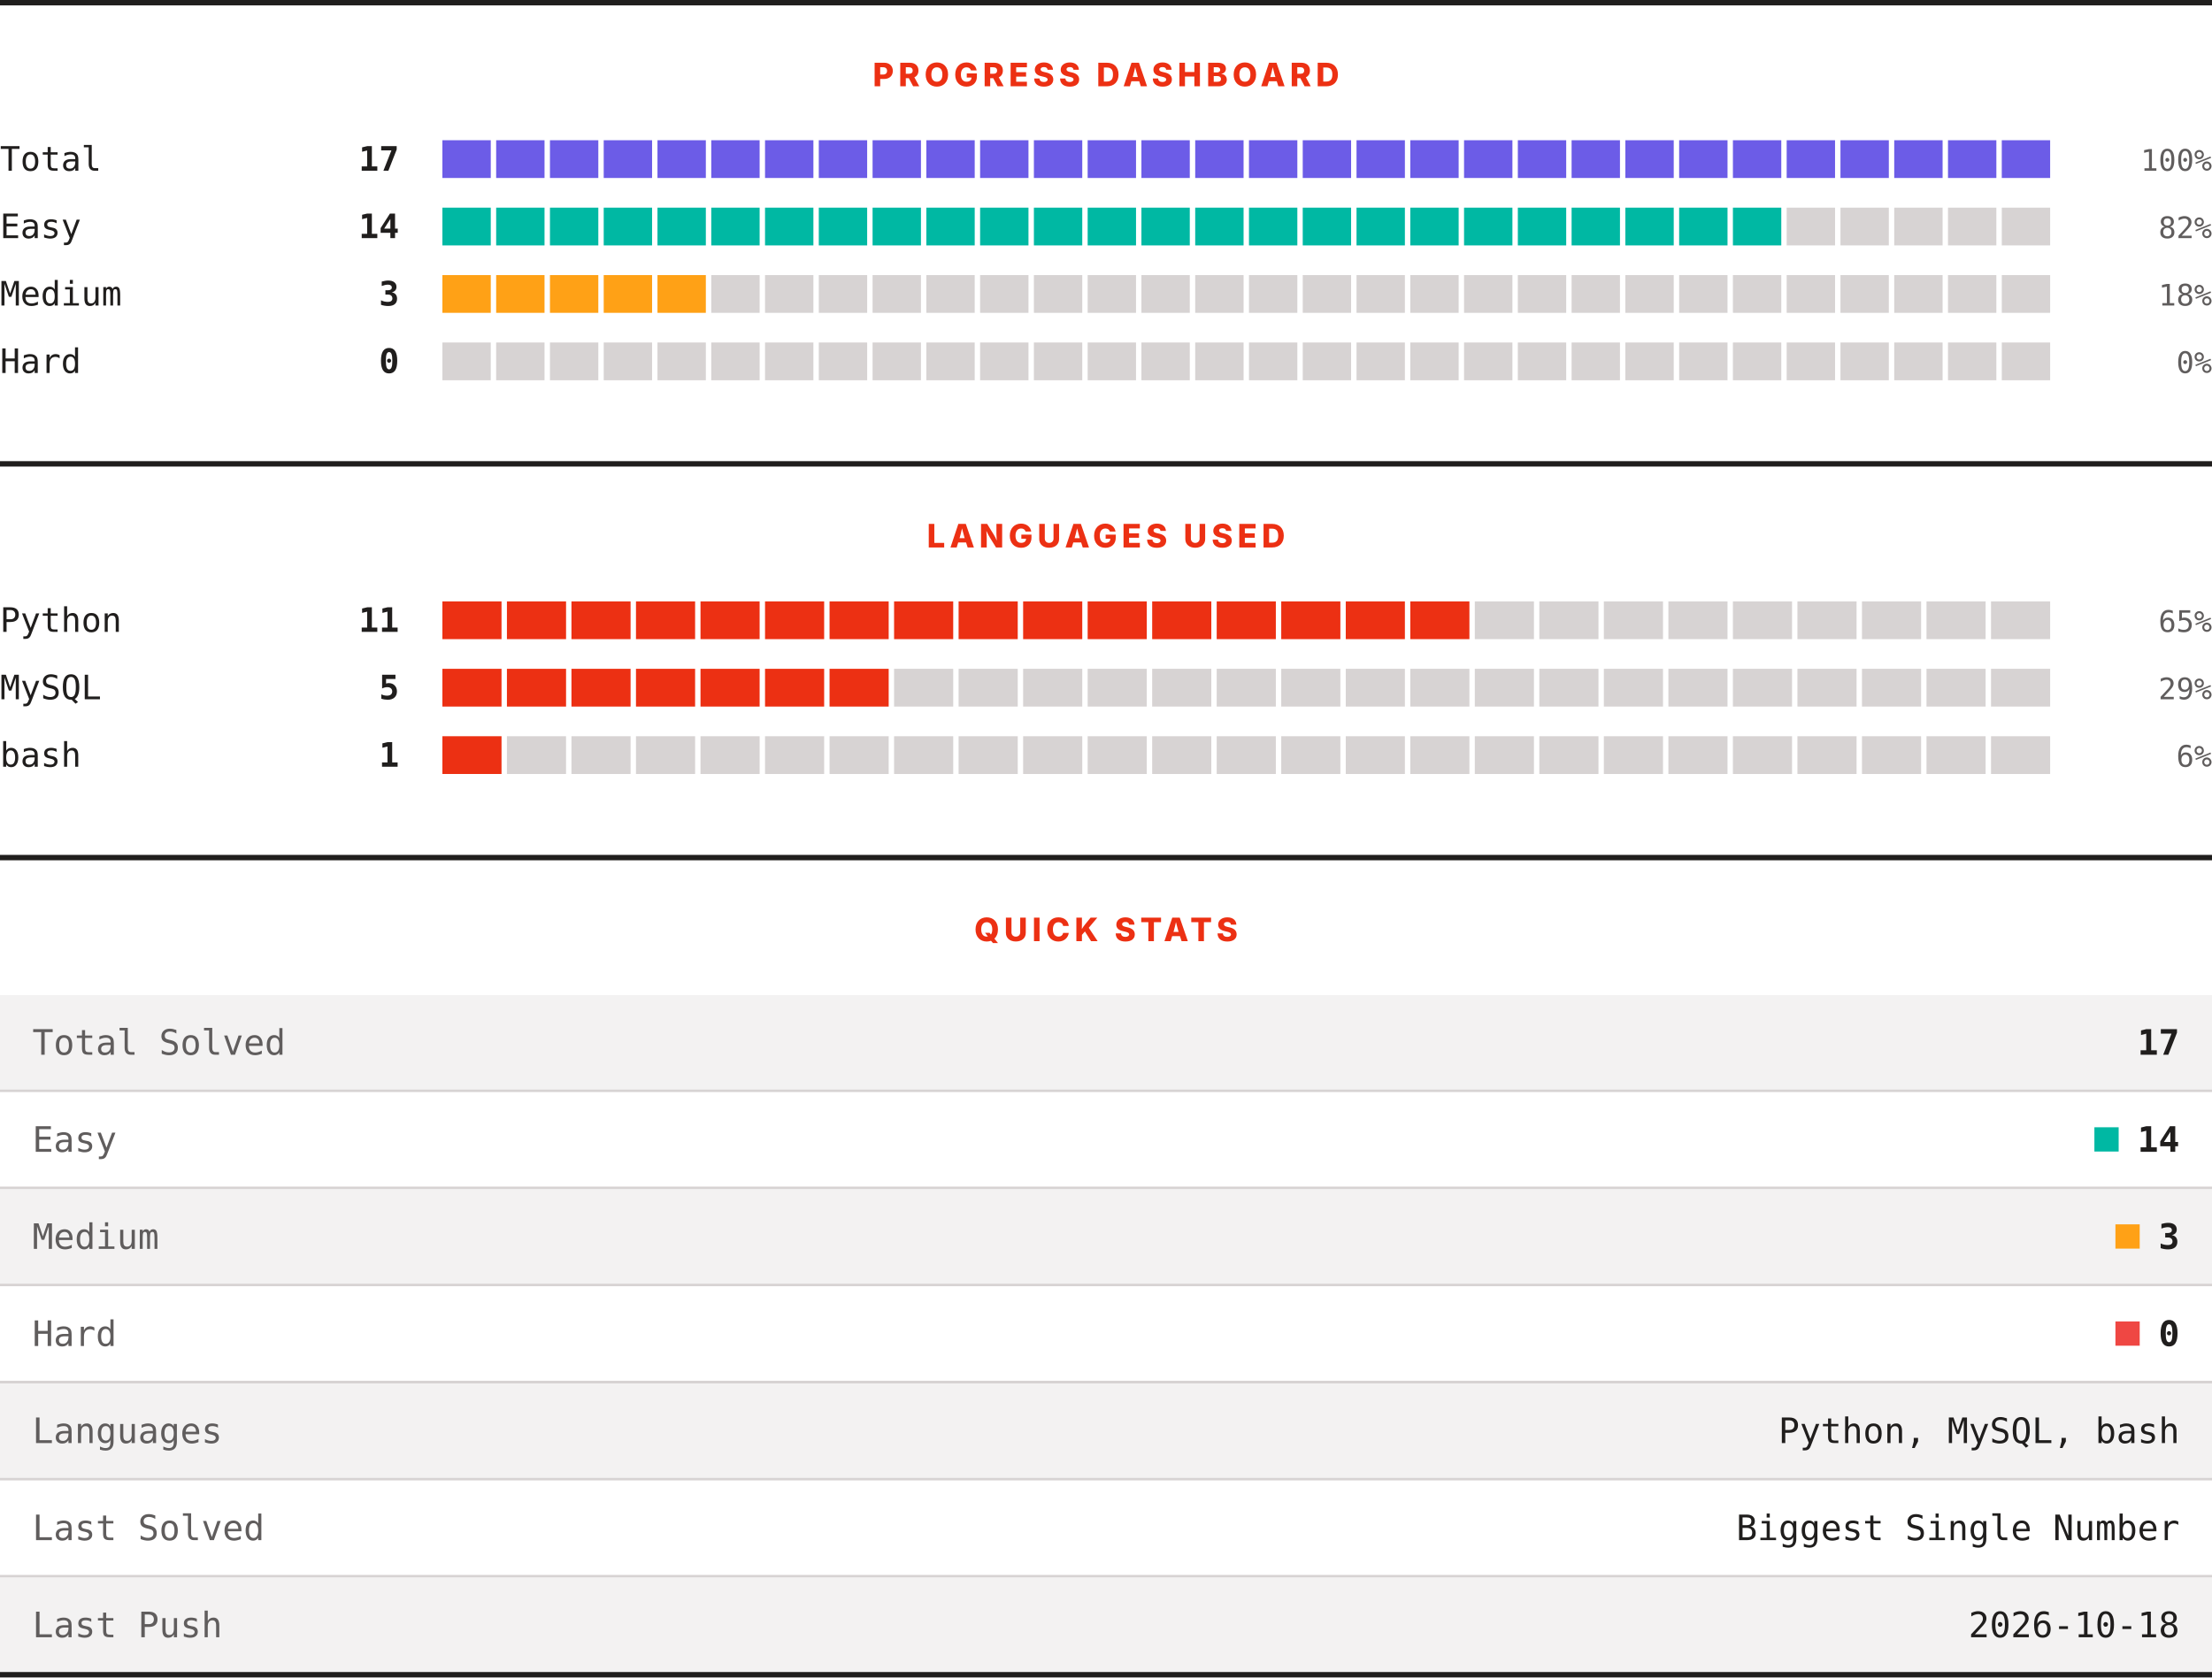
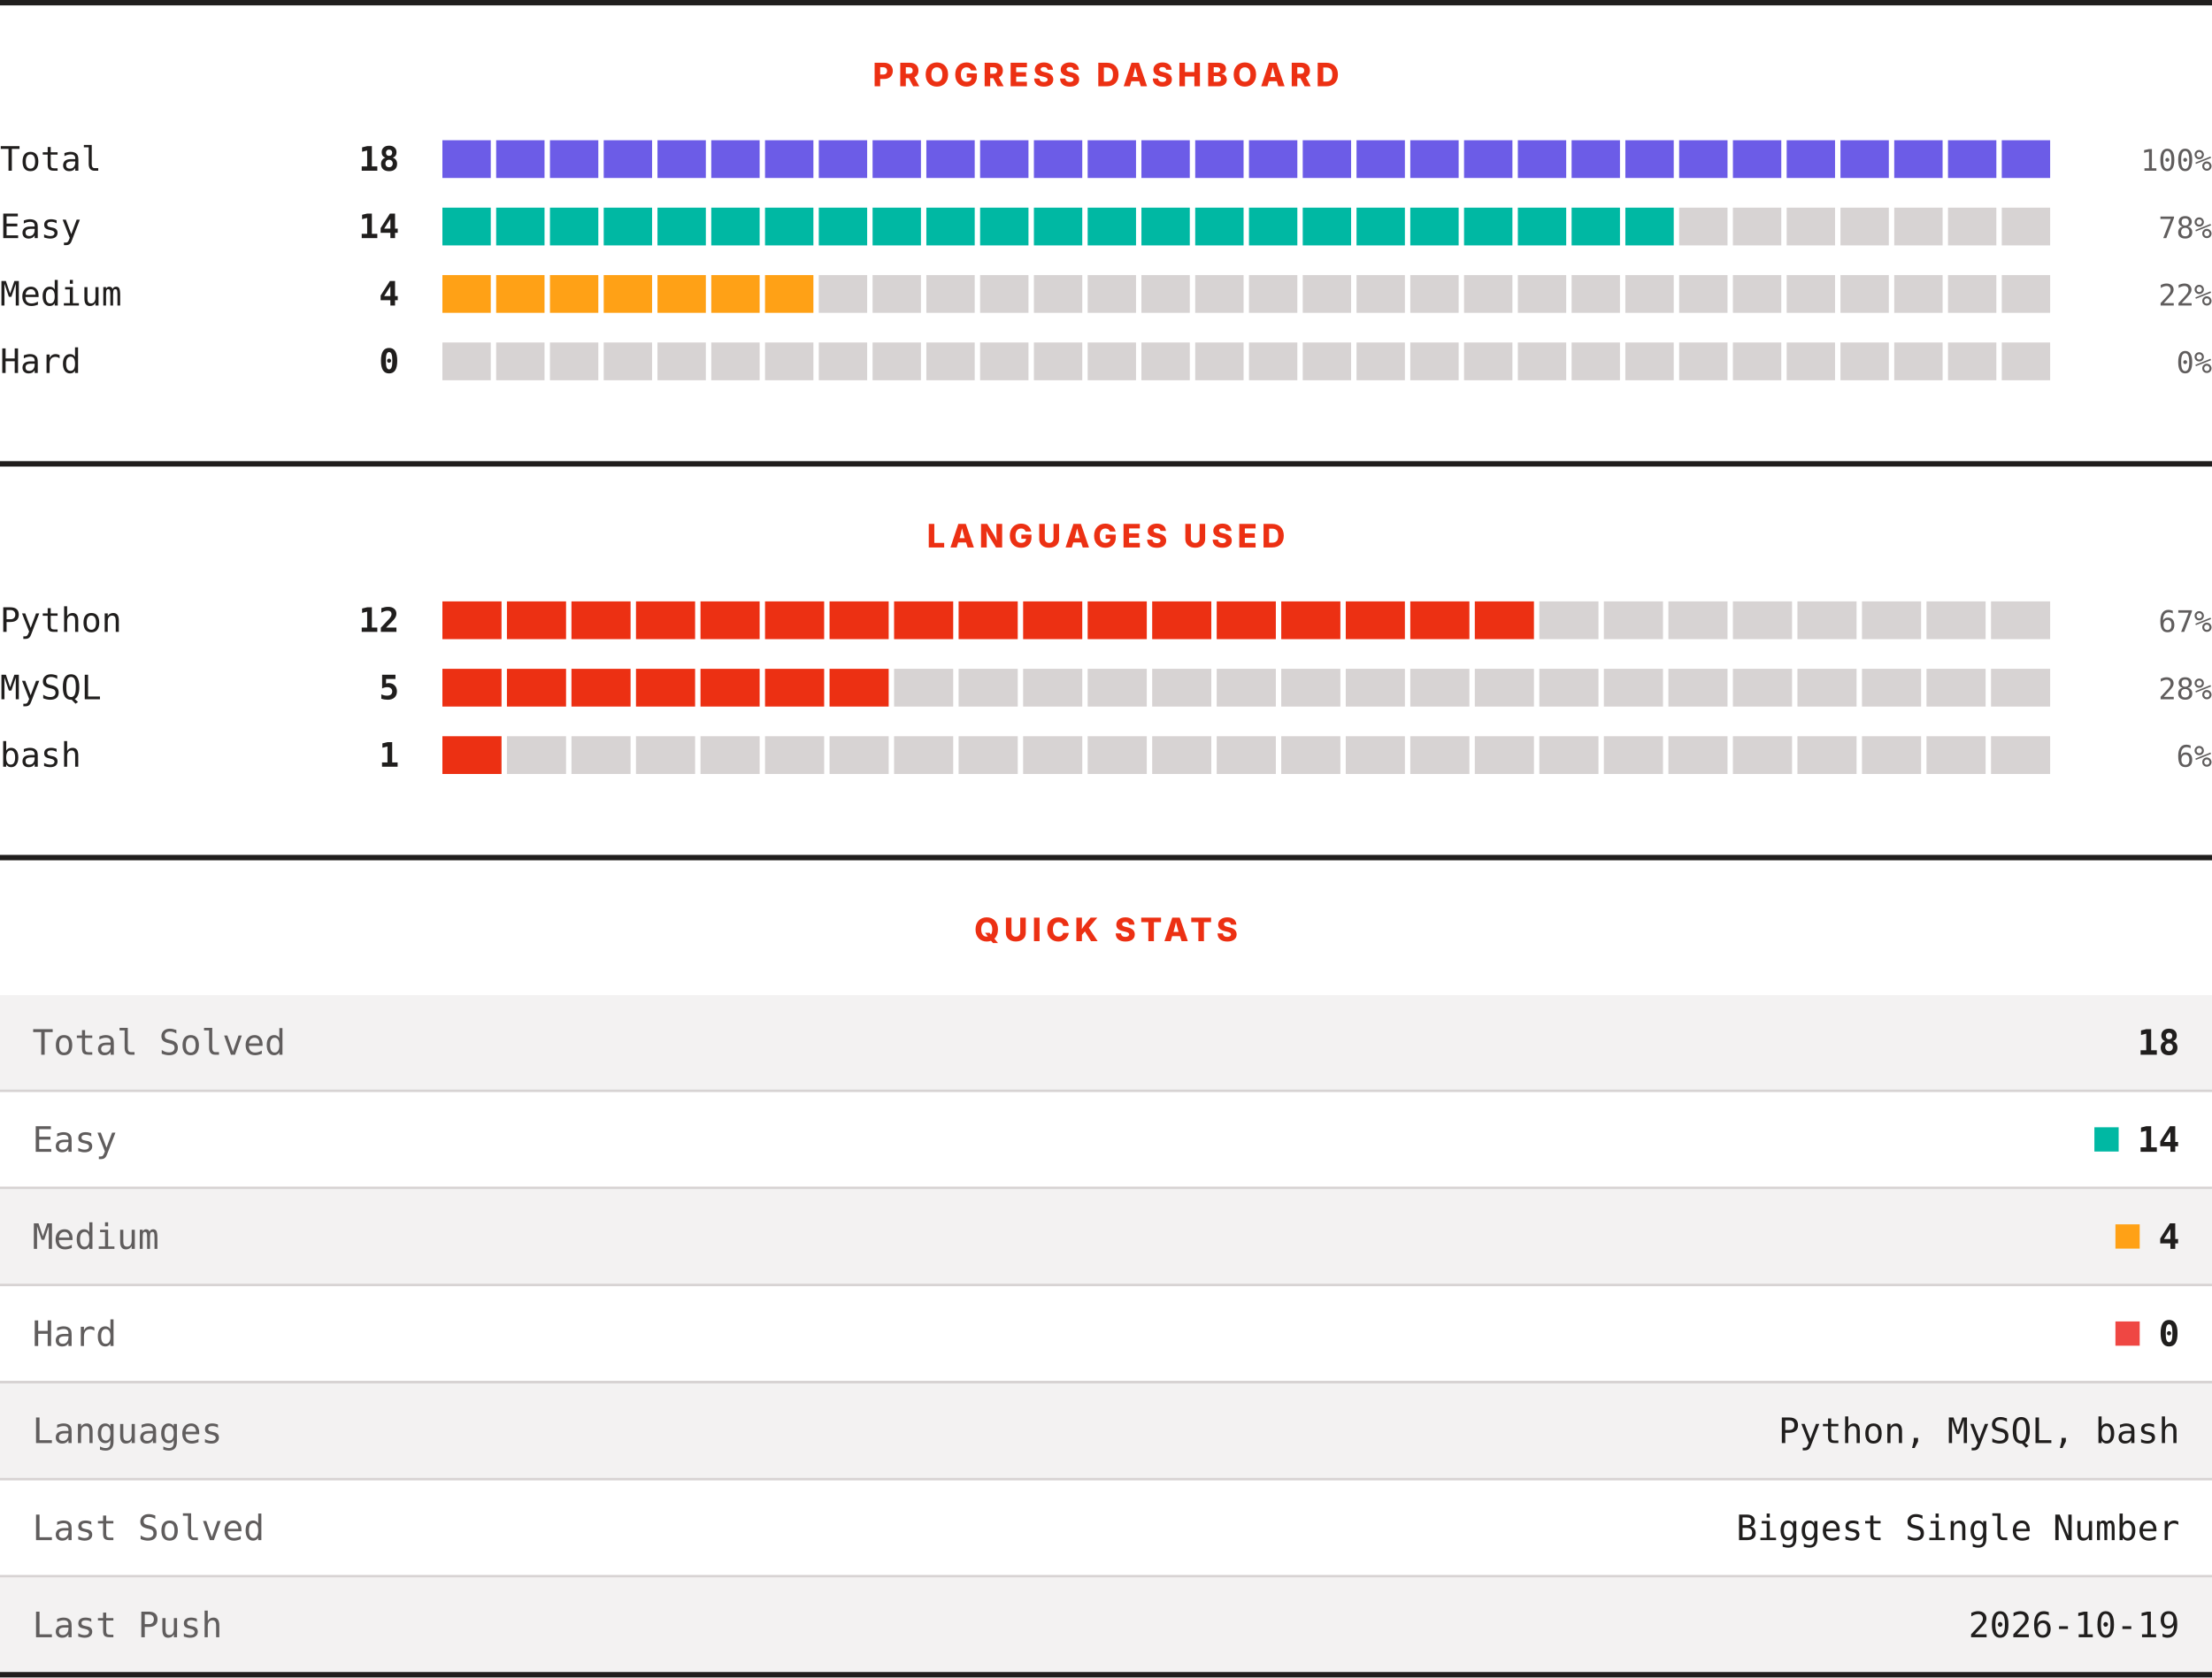
<svg xmlns="http://www.w3.org/2000/svg" width="820" height="622" viewBox="0 0 820 622" role="img" aria-label="LeetCode progress, languages and quick stats">
  <rect width="820" height="622" fill="#ffffff" />
  <rect x="0" y="0" width="820" height="2" fill="#201e1d" />
  <text x="410" y="32" text-anchor="middle" font-family="Archivo, system-ui, -apple-system, Segoe UI, sans-serif" font-size="12" font-weight="800" letter-spacing="1.68" fill="#ec3013">PROGRESS DASHBOARD</text>
  <text x="0" y="63.3" font-family="ui-monospace, SFMono-Regular, Menlo, Consolas, monospace" font-size="12.5" fill="#201e1d">Total</text>
-   <text x="148" y="63.3" text-anchor="end" font-family="ui-monospace, SFMono-Regular, Menlo, Consolas, monospace" font-size="12.5" font-weight="700" fill="#201e1d">17</text>
+   <text x="148" y="63.3" text-anchor="end" font-family="ui-monospace, SFMono-Regular, Menlo, Consolas, monospace" font-size="12.5" font-weight="700" fill="#201e1d">18</text>
  <rect x="164.00" y="52" width="17.93" height="14" fill="#6c5ce7" />
  <rect x="183.93" y="52" width="17.93" height="14" fill="#6c5ce7" />
  <rect x="203.87" y="52" width="17.93" height="14" fill="#6c5ce7" />
  <rect x="223.80" y="52" width="17.93" height="14" fill="#6c5ce7" />
  <rect x="243.73" y="52" width="17.93" height="14" fill="#6c5ce7" />
  <rect x="263.67" y="52" width="17.93" height="14" fill="#6c5ce7" />
  <rect x="283.60" y="52" width="17.93" height="14" fill="#6c5ce7" />
  <rect x="303.53" y="52" width="17.93" height="14" fill="#6c5ce7" />
  <rect x="323.47" y="52" width="17.93" height="14" fill="#6c5ce7" />
  <rect x="343.40" y="52" width="17.93" height="14" fill="#6c5ce7" />
  <rect x="363.33" y="52" width="17.93" height="14" fill="#6c5ce7" />
  <rect x="383.27" y="52" width="17.93" height="14" fill="#6c5ce7" />
  <rect x="403.20" y="52" width="17.93" height="14" fill="#6c5ce7" />
  <rect x="423.13" y="52" width="17.93" height="14" fill="#6c5ce7" />
  <rect x="443.07" y="52" width="17.93" height="14" fill="#6c5ce7" />
  <rect x="463.00" y="52" width="17.93" height="14" fill="#6c5ce7" />
  <rect x="482.93" y="52" width="17.93" height="14" fill="#6c5ce7" />
  <rect x="502.87" y="52" width="17.93" height="14" fill="#6c5ce7" />
  <rect x="522.80" y="52" width="17.93" height="14" fill="#6c5ce7" />
  <rect x="542.73" y="52" width="17.93" height="14" fill="#6c5ce7" />
  <rect x="562.67" y="52" width="17.93" height="14" fill="#6c5ce7" />
  <rect x="582.60" y="52" width="17.93" height="14" fill="#6c5ce7" />
  <rect x="602.53" y="52" width="17.93" height="14" fill="#6c5ce7" />
  <rect x="622.47" y="52" width="17.93" height="14" fill="#6c5ce7" />
  <rect x="642.40" y="52" width="17.93" height="14" fill="#6c5ce7" />
  <rect x="662.33" y="52" width="17.93" height="14" fill="#6c5ce7" />
  <rect x="682.27" y="52" width="17.93" height="14" fill="#6c5ce7" />
  <rect x="702.20" y="52" width="17.93" height="14" fill="#6c5ce7" />
  <rect x="722.13" y="52" width="17.93" height="14" fill="#6c5ce7" />
  <rect x="742.07" y="52" width="17.93" height="14" fill="#6c5ce7" />
  <text x="820" y="63.3" text-anchor="end" font-family="ui-monospace, SFMono-Regular, Menlo, Consolas, monospace" font-size="11" fill="#605d5d">100%</text>
  <text x="0" y="88.3" font-family="ui-monospace, SFMono-Regular, Menlo, Consolas, monospace" font-size="12.5" fill="#201e1d">Easy</text>
  <text x="148" y="88.3" text-anchor="end" font-family="ui-monospace, SFMono-Regular, Menlo, Consolas, monospace" font-size="12.5" font-weight="700" fill="#201e1d">14</text>
  <rect x="164.00" y="77" width="17.93" height="14" fill="#00b8a3" />
  <rect x="183.93" y="77" width="17.93" height="14" fill="#00b8a3" />
  <rect x="203.87" y="77" width="17.93" height="14" fill="#00b8a3" />
  <rect x="223.80" y="77" width="17.93" height="14" fill="#00b8a3" />
  <rect x="243.73" y="77" width="17.93" height="14" fill="#00b8a3" />
  <rect x="263.67" y="77" width="17.93" height="14" fill="#00b8a3" />
  <rect x="283.60" y="77" width="17.93" height="14" fill="#00b8a3" />
  <rect x="303.53" y="77" width="17.93" height="14" fill="#00b8a3" />
  <rect x="323.47" y="77" width="17.93" height="14" fill="#00b8a3" />
  <rect x="343.40" y="77" width="17.93" height="14" fill="#00b8a3" />
  <rect x="363.33" y="77" width="17.93" height="14" fill="#00b8a3" />
  <rect x="383.27" y="77" width="17.93" height="14" fill="#00b8a3" />
  <rect x="403.20" y="77" width="17.93" height="14" fill="#00b8a3" />
  <rect x="423.13" y="77" width="17.93" height="14" fill="#00b8a3" />
  <rect x="443.07" y="77" width="17.93" height="14" fill="#00b8a3" />
  <rect x="463.00" y="77" width="17.93" height="14" fill="#00b8a3" />
  <rect x="482.93" y="77" width="17.93" height="14" fill="#00b8a3" />
  <rect x="502.87" y="77" width="17.93" height="14" fill="#00b8a3" />
  <rect x="522.80" y="77" width="17.93" height="14" fill="#00b8a3" />
  <rect x="542.73" y="77" width="17.93" height="14" fill="#00b8a3" />
  <rect x="562.67" y="77" width="17.93" height="14" fill="#00b8a3" />
  <rect x="582.60" y="77" width="17.93" height="14" fill="#00b8a3" />
  <rect x="602.53" y="77" width="17.93" height="14" fill="#00b8a3" />
-   <rect x="622.47" y="77" width="17.93" height="14" fill="#00b8a3" />
-   <rect x="642.40" y="77" width="17.93" height="14" fill="#00b8a3" />
+   <rect x="622.47" y="77" width="17.93" height="14" fill="#d7d3d3" />
+   <rect x="642.40" y="77" width="17.93" height="14" fill="#d7d3d3" />
  <rect x="662.33" y="77" width="17.93" height="14" fill="#d7d3d3" />
  <rect x="682.27" y="77" width="17.93" height="14" fill="#d7d3d3" />
  <rect x="702.20" y="77" width="17.93" height="14" fill="#d7d3d3" />
  <rect x="722.13" y="77" width="17.93" height="14" fill="#d7d3d3" />
  <rect x="742.07" y="77" width="17.93" height="14" fill="#d7d3d3" />
-   <text x="820" y="88.3" text-anchor="end" font-family="ui-monospace, SFMono-Regular, Menlo, Consolas, monospace" font-size="11" fill="#605d5d">82%</text>
+   <text x="820" y="88.3" text-anchor="end" font-family="ui-monospace, SFMono-Regular, Menlo, Consolas, monospace" font-size="11" fill="#605d5d">78%</text>
  <text x="0" y="113.3" font-family="ui-monospace, SFMono-Regular, Menlo, Consolas, monospace" font-size="12.5" fill="#201e1d">Medium</text>
-   <text x="148" y="113.3" text-anchor="end" font-family="ui-monospace, SFMono-Regular, Menlo, Consolas, monospace" font-size="12.5" font-weight="700" fill="#201e1d">3</text>
+   <text x="148" y="113.3" text-anchor="end" font-family="ui-monospace, SFMono-Regular, Menlo, Consolas, monospace" font-size="12.5" font-weight="700" fill="#201e1d">4</text>
  <rect x="164.00" y="102" width="17.93" height="14" fill="#ffa116" />
  <rect x="183.93" y="102" width="17.93" height="14" fill="#ffa116" />
  <rect x="203.87" y="102" width="17.93" height="14" fill="#ffa116" />
  <rect x="223.80" y="102" width="17.93" height="14" fill="#ffa116" />
  <rect x="243.73" y="102" width="17.93" height="14" fill="#ffa116" />
-   <rect x="263.67" y="102" width="17.93" height="14" fill="#d7d3d3" />
-   <rect x="283.60" y="102" width="17.93" height="14" fill="#d7d3d3" />
+   <rect x="263.67" y="102" width="17.93" height="14" fill="#ffa116" />
+   <rect x="283.60" y="102" width="17.93" height="14" fill="#ffa116" />
  <rect x="303.53" y="102" width="17.93" height="14" fill="#d7d3d3" />
  <rect x="323.47" y="102" width="17.93" height="14" fill="#d7d3d3" />
  <rect x="343.40" y="102" width="17.93" height="14" fill="#d7d3d3" />
  <rect x="363.33" y="102" width="17.93" height="14" fill="#d7d3d3" />
  <rect x="383.27" y="102" width="17.93" height="14" fill="#d7d3d3" />
  <rect x="403.20" y="102" width="17.93" height="14" fill="#d7d3d3" />
  <rect x="423.13" y="102" width="17.93" height="14" fill="#d7d3d3" />
  <rect x="443.07" y="102" width="17.93" height="14" fill="#d7d3d3" />
  <rect x="463.00" y="102" width="17.93" height="14" fill="#d7d3d3" />
  <rect x="482.93" y="102" width="17.93" height="14" fill="#d7d3d3" />
  <rect x="502.87" y="102" width="17.93" height="14" fill="#d7d3d3" />
  <rect x="522.80" y="102" width="17.93" height="14" fill="#d7d3d3" />
  <rect x="542.73" y="102" width="17.93" height="14" fill="#d7d3d3" />
  <rect x="562.67" y="102" width="17.93" height="14" fill="#d7d3d3" />
  <rect x="582.60" y="102" width="17.93" height="14" fill="#d7d3d3" />
  <rect x="602.53" y="102" width="17.93" height="14" fill="#d7d3d3" />
  <rect x="622.47" y="102" width="17.93" height="14" fill="#d7d3d3" />
  <rect x="642.40" y="102" width="17.93" height="14" fill="#d7d3d3" />
  <rect x="662.33" y="102" width="17.93" height="14" fill="#d7d3d3" />
  <rect x="682.27" y="102" width="17.93" height="14" fill="#d7d3d3" />
  <rect x="702.20" y="102" width="17.93" height="14" fill="#d7d3d3" />
  <rect x="722.13" y="102" width="17.93" height="14" fill="#d7d3d3" />
  <rect x="742.07" y="102" width="17.93" height="14" fill="#d7d3d3" />
-   <text x="820" y="113.3" text-anchor="end" font-family="ui-monospace, SFMono-Regular, Menlo, Consolas, monospace" font-size="11" fill="#605d5d">18%</text>
+   <text x="820" y="113.3" text-anchor="end" font-family="ui-monospace, SFMono-Regular, Menlo, Consolas, monospace" font-size="11" fill="#605d5d">22%</text>
  <text x="0" y="138.3" font-family="ui-monospace, SFMono-Regular, Menlo, Consolas, monospace" font-size="12.5" fill="#201e1d">Hard</text>
  <text x="148" y="138.3" text-anchor="end" font-family="ui-monospace, SFMono-Regular, Menlo, Consolas, monospace" font-size="12.5" font-weight="700" fill="#201e1d">0</text>
  <rect x="164.00" y="127" width="17.93" height="14" fill="#d7d3d3" />
  <rect x="183.93" y="127" width="17.93" height="14" fill="#d7d3d3" />
  <rect x="203.87" y="127" width="17.93" height="14" fill="#d7d3d3" />
  <rect x="223.80" y="127" width="17.93" height="14" fill="#d7d3d3" />
  <rect x="243.73" y="127" width="17.93" height="14" fill="#d7d3d3" />
  <rect x="263.67" y="127" width="17.93" height="14" fill="#d7d3d3" />
  <rect x="283.60" y="127" width="17.93" height="14" fill="#d7d3d3" />
  <rect x="303.53" y="127" width="17.93" height="14" fill="#d7d3d3" />
  <rect x="323.47" y="127" width="17.93" height="14" fill="#d7d3d3" />
  <rect x="343.40" y="127" width="17.93" height="14" fill="#d7d3d3" />
  <rect x="363.33" y="127" width="17.93" height="14" fill="#d7d3d3" />
  <rect x="383.27" y="127" width="17.93" height="14" fill="#d7d3d3" />
  <rect x="403.20" y="127" width="17.93" height="14" fill="#d7d3d3" />
  <rect x="423.13" y="127" width="17.93" height="14" fill="#d7d3d3" />
  <rect x="443.07" y="127" width="17.93" height="14" fill="#d7d3d3" />
  <rect x="463.00" y="127" width="17.93" height="14" fill="#d7d3d3" />
  <rect x="482.93" y="127" width="17.93" height="14" fill="#d7d3d3" />
  <rect x="502.87" y="127" width="17.93" height="14" fill="#d7d3d3" />
  <rect x="522.80" y="127" width="17.93" height="14" fill="#d7d3d3" />
  <rect x="542.73" y="127" width="17.93" height="14" fill="#d7d3d3" />
  <rect x="562.67" y="127" width="17.93" height="14" fill="#d7d3d3" />
  <rect x="582.60" y="127" width="17.93" height="14" fill="#d7d3d3" />
  <rect x="602.53" y="127" width="17.93" height="14" fill="#d7d3d3" />
  <rect x="622.47" y="127" width="17.93" height="14" fill="#d7d3d3" />
  <rect x="642.40" y="127" width="17.93" height="14" fill="#d7d3d3" />
  <rect x="662.33" y="127" width="17.93" height="14" fill="#d7d3d3" />
  <rect x="682.27" y="127" width="17.93" height="14" fill="#d7d3d3" />
  <rect x="702.20" y="127" width="17.93" height="14" fill="#d7d3d3" />
  <rect x="722.13" y="127" width="17.93" height="14" fill="#d7d3d3" />
  <rect x="742.07" y="127" width="17.93" height="14" fill="#d7d3d3" />
  <text x="820" y="138.3" text-anchor="end" font-family="ui-monospace, SFMono-Regular, Menlo, Consolas, monospace" font-size="11" fill="#605d5d">0%</text>
  <rect x="0" y="171" width="820" height="2" fill="#201e1d" />
  <text x="410" y="203" text-anchor="middle" font-family="Archivo, system-ui, -apple-system, Segoe UI, sans-serif" font-size="12" font-weight="800" letter-spacing="1.68" fill="#ec3013">LANGUAGES USED</text>
  <text x="0" y="234.3" font-family="ui-monospace, SFMono-Regular, Menlo, Consolas, monospace" font-size="12.5" fill="#201e1d">Python</text>
-   <text x="148" y="234.3" text-anchor="end" font-family="ui-monospace, SFMono-Regular, Menlo, Consolas, monospace" font-size="12.5" font-weight="700" fill="#201e1d">11</text>
+   <text x="148" y="234.3" text-anchor="end" font-family="ui-monospace, SFMono-Regular, Menlo, Consolas, monospace" font-size="12.5" font-weight="700" fill="#201e1d">12</text>
  <rect x="164.00" y="223" width="21.92" height="14" fill="#ec3013" />
  <rect x="187.92" y="223" width="21.92" height="14" fill="#ec3013" />
  <rect x="211.84" y="223" width="21.92" height="14" fill="#ec3013" />
  <rect x="235.76" y="223" width="21.92" height="14" fill="#ec3013" />
  <rect x="259.68" y="223" width="21.92" height="14" fill="#ec3013" />
  <rect x="283.60" y="223" width="21.92" height="14" fill="#ec3013" />
  <rect x="307.52" y="223" width="21.92" height="14" fill="#ec3013" />
  <rect x="331.44" y="223" width="21.92" height="14" fill="#ec3013" />
  <rect x="355.36" y="223" width="21.92" height="14" fill="#ec3013" />
  <rect x="379.28" y="223" width="21.92" height="14" fill="#ec3013" />
  <rect x="403.20" y="223" width="21.92" height="14" fill="#ec3013" />
  <rect x="427.12" y="223" width="21.92" height="14" fill="#ec3013" />
  <rect x="451.04" y="223" width="21.92" height="14" fill="#ec3013" />
  <rect x="474.96" y="223" width="21.92" height="14" fill="#ec3013" />
  <rect x="498.88" y="223" width="21.92" height="14" fill="#ec3013" />
  <rect x="522.80" y="223" width="21.92" height="14" fill="#ec3013" />
-   <rect x="546.72" y="223" width="21.92" height="14" fill="#d7d3d3" />
+   <rect x="546.72" y="223" width="21.92" height="14" fill="#ec3013" />
  <rect x="570.64" y="223" width="21.92" height="14" fill="#d7d3d3" />
  <rect x="594.56" y="223" width="21.92" height="14" fill="#d7d3d3" />
  <rect x="618.48" y="223" width="21.92" height="14" fill="#d7d3d3" />
  <rect x="642.40" y="223" width="21.92" height="14" fill="#d7d3d3" />
  <rect x="666.32" y="223" width="21.92" height="14" fill="#d7d3d3" />
  <rect x="690.24" y="223" width="21.92" height="14" fill="#d7d3d3" />
  <rect x="714.16" y="223" width="21.92" height="14" fill="#d7d3d3" />
  <rect x="738.08" y="223" width="21.92" height="14" fill="#d7d3d3" />
-   <text x="820" y="234.3" text-anchor="end" font-family="ui-monospace, SFMono-Regular, Menlo, Consolas, monospace" font-size="11" fill="#605d5d">65%</text>
+   <text x="820" y="234.3" text-anchor="end" font-family="ui-monospace, SFMono-Regular, Menlo, Consolas, monospace" font-size="11" fill="#605d5d">67%</text>
  <text x="0" y="259.3" font-family="ui-monospace, SFMono-Regular, Menlo, Consolas, monospace" font-size="12.5" fill="#201e1d">MySQL</text>
  <text x="148" y="259.3" text-anchor="end" font-family="ui-monospace, SFMono-Regular, Menlo, Consolas, monospace" font-size="12.5" font-weight="700" fill="#201e1d">5</text>
  <rect x="164.00" y="248" width="21.92" height="14" fill="#ec3013" />
  <rect x="187.92" y="248" width="21.92" height="14" fill="#ec3013" />
  <rect x="211.84" y="248" width="21.92" height="14" fill="#ec3013" />
  <rect x="235.76" y="248" width="21.92" height="14" fill="#ec3013" />
  <rect x="259.68" y="248" width="21.92" height="14" fill="#ec3013" />
  <rect x="283.60" y="248" width="21.92" height="14" fill="#ec3013" />
  <rect x="307.52" y="248" width="21.92" height="14" fill="#ec3013" />
  <rect x="331.44" y="248" width="21.92" height="14" fill="#d7d3d3" />
  <rect x="355.36" y="248" width="21.92" height="14" fill="#d7d3d3" />
  <rect x="379.28" y="248" width="21.92" height="14" fill="#d7d3d3" />
  <rect x="403.20" y="248" width="21.92" height="14" fill="#d7d3d3" />
  <rect x="427.12" y="248" width="21.92" height="14" fill="#d7d3d3" />
  <rect x="451.04" y="248" width="21.92" height="14" fill="#d7d3d3" />
  <rect x="474.96" y="248" width="21.92" height="14" fill="#d7d3d3" />
  <rect x="498.88" y="248" width="21.92" height="14" fill="#d7d3d3" />
  <rect x="522.80" y="248" width="21.92" height="14" fill="#d7d3d3" />
  <rect x="546.72" y="248" width="21.92" height="14" fill="#d7d3d3" />
  <rect x="570.64" y="248" width="21.92" height="14" fill="#d7d3d3" />
  <rect x="594.56" y="248" width="21.92" height="14" fill="#d7d3d3" />
  <rect x="618.48" y="248" width="21.92" height="14" fill="#d7d3d3" />
  <rect x="642.40" y="248" width="21.92" height="14" fill="#d7d3d3" />
  <rect x="666.32" y="248" width="21.92" height="14" fill="#d7d3d3" />
  <rect x="690.24" y="248" width="21.92" height="14" fill="#d7d3d3" />
  <rect x="714.16" y="248" width="21.92" height="14" fill="#d7d3d3" />
  <rect x="738.08" y="248" width="21.92" height="14" fill="#d7d3d3" />
-   <text x="820" y="259.3" text-anchor="end" font-family="ui-monospace, SFMono-Regular, Menlo, Consolas, monospace" font-size="11" fill="#605d5d">29%</text>
+   <text x="820" y="259.3" text-anchor="end" font-family="ui-monospace, SFMono-Regular, Menlo, Consolas, monospace" font-size="11" fill="#605d5d">28%</text>
  <text x="0" y="284.3" font-family="ui-monospace, SFMono-Regular, Menlo, Consolas, monospace" font-size="12.5" fill="#201e1d">bash</text>
  <text x="148" y="284.3" text-anchor="end" font-family="ui-monospace, SFMono-Regular, Menlo, Consolas, monospace" font-size="12.5" font-weight="700" fill="#201e1d">1</text>
  <rect x="164.00" y="273" width="21.92" height="14" fill="#ec3013" />
  <rect x="187.92" y="273" width="21.92" height="14" fill="#d7d3d3" />
  <rect x="211.84" y="273" width="21.92" height="14" fill="#d7d3d3" />
  <rect x="235.76" y="273" width="21.92" height="14" fill="#d7d3d3" />
  <rect x="259.68" y="273" width="21.92" height="14" fill="#d7d3d3" />
  <rect x="283.60" y="273" width="21.92" height="14" fill="#d7d3d3" />
  <rect x="307.52" y="273" width="21.92" height="14" fill="#d7d3d3" />
  <rect x="331.44" y="273" width="21.92" height="14" fill="#d7d3d3" />
  <rect x="355.36" y="273" width="21.92" height="14" fill="#d7d3d3" />
  <rect x="379.28" y="273" width="21.92" height="14" fill="#d7d3d3" />
  <rect x="403.20" y="273" width="21.92" height="14" fill="#d7d3d3" />
  <rect x="427.12" y="273" width="21.92" height="14" fill="#d7d3d3" />
  <rect x="451.04" y="273" width="21.92" height="14" fill="#d7d3d3" />
  <rect x="474.96" y="273" width="21.92" height="14" fill="#d7d3d3" />
  <rect x="498.88" y="273" width="21.92" height="14" fill="#d7d3d3" />
  <rect x="522.80" y="273" width="21.92" height="14" fill="#d7d3d3" />
  <rect x="546.72" y="273" width="21.92" height="14" fill="#d7d3d3" />
  <rect x="570.64" y="273" width="21.92" height="14" fill="#d7d3d3" />
  <rect x="594.56" y="273" width="21.92" height="14" fill="#d7d3d3" />
  <rect x="618.48" y="273" width="21.92" height="14" fill="#d7d3d3" />
  <rect x="642.40" y="273" width="21.92" height="14" fill="#d7d3d3" />
  <rect x="666.32" y="273" width="21.92" height="14" fill="#d7d3d3" />
  <rect x="690.24" y="273" width="21.92" height="14" fill="#d7d3d3" />
  <rect x="714.16" y="273" width="21.92" height="14" fill="#d7d3d3" />
  <rect x="738.08" y="273" width="21.92" height="14" fill="#d7d3d3" />
  <text x="820" y="284.3" text-anchor="end" font-family="ui-monospace, SFMono-Regular, Menlo, Consolas, monospace" font-size="11" fill="#605d5d">6%</text>
  <rect x="0" y="317" width="820" height="2" fill="#201e1d" />
  <text x="410" y="349" text-anchor="middle" font-family="Archivo, system-ui, -apple-system, Segoe UI, sans-serif" font-size="12" font-weight="800" letter-spacing="1.68" fill="#ec3013">QUICK STATS</text>
  <rect x="0" y="369" width="820" height="35" fill="#f3f2f2" />
  <text x="12" y="391.1" font-family="ui-monospace, SFMono-Regular, Menlo, Consolas, monospace" font-size="13" fill="#605d5d">Total Solved</text>
-   <text x="808" y="391.1" text-anchor="end" font-family="ui-monospace, SFMono-Regular, Menlo, Consolas, monospace" font-size="13" font-weight="700" fill="#201e1d">17</text>
+   <text x="808" y="391.1" text-anchor="end" font-family="ui-monospace, SFMono-Regular, Menlo, Consolas, monospace" font-size="13" font-weight="700" fill="#201e1d">18</text>
  <rect x="0" y="404" width="820" height="1" fill="#d7d3d3" />
  <rect x="0" y="405" width="820" height="35" fill="#ffffff" />
  <text x="12" y="427.1" font-family="ui-monospace, SFMono-Regular, Menlo, Consolas, monospace" font-size="13" fill="#605d5d">Easy</text>
  <rect x="776.4" y="418" width="9" height="9" fill="#00b8a3" />
  <text x="808" y="427.1" text-anchor="end" font-family="ui-monospace, SFMono-Regular, Menlo, Consolas, monospace" font-size="13" font-weight="700" fill="#201e1d">14</text>
  <rect x="0" y="440" width="820" height="1" fill="#d7d3d3" />
  <rect x="0" y="441" width="820" height="35" fill="#f3f2f2" />
  <text x="12" y="463.1" font-family="ui-monospace, SFMono-Regular, Menlo, Consolas, monospace" font-size="13" fill="#605d5d">Medium</text>
  <rect x="784.2" y="454" width="9" height="9" fill="#ffa116" />
-   <text x="808" y="463.1" text-anchor="end" font-family="ui-monospace, SFMono-Regular, Menlo, Consolas, monospace" font-size="13" font-weight="700" fill="#201e1d">3</text>
+   <text x="808" y="463.1" text-anchor="end" font-family="ui-monospace, SFMono-Regular, Menlo, Consolas, monospace" font-size="13" font-weight="700" fill="#201e1d">4</text>
  <rect x="0" y="476" width="820" height="1" fill="#d7d3d3" />
  <rect x="0" y="477" width="820" height="35" fill="#ffffff" />
  <text x="12" y="499.1" font-family="ui-monospace, SFMono-Regular, Menlo, Consolas, monospace" font-size="13" fill="#605d5d">Hard</text>
  <rect x="784.2" y="490" width="9" height="9" fill="#ef4743" />
  <text x="808" y="499.1" text-anchor="end" font-family="ui-monospace, SFMono-Regular, Menlo, Consolas, monospace" font-size="13" font-weight="700" fill="#201e1d">0</text>
  <rect x="0" y="512" width="820" height="1" fill="#d7d3d3" />
  <rect x="0" y="513" width="820" height="35" fill="#f3f2f2" />
  <text x="12" y="535.1" font-family="ui-monospace, SFMono-Regular, Menlo, Consolas, monospace" font-size="13" fill="#605d5d">Languages</text>
  <text x="808" y="535.1" text-anchor="end" font-family="ui-monospace, SFMono-Regular, Menlo, Consolas, monospace" font-size="13" fill="#201e1d">Python, MySQL, bash</text>
  <rect x="0" y="548" width="820" height="1" fill="#d7d3d3" />
  <rect x="0" y="549" width="820" height="35" fill="#ffffff" />
  <text x="12" y="571.1" font-family="ui-monospace, SFMono-Regular, Menlo, Consolas, monospace" font-size="13" fill="#605d5d">Last Solved</text>
  <text x="808" y="571.1" text-anchor="end" font-family="ui-monospace, SFMono-Regular, Menlo, Consolas, monospace" font-size="13" fill="#201e1d">Biggest Single Number</text>
  <rect x="0" y="584" width="820" height="1" fill="#d7d3d3" />
  <rect x="0" y="585" width="820" height="35" fill="#f3f2f2" />
  <text x="12" y="607.1" font-family="ui-monospace, SFMono-Regular, Menlo, Consolas, monospace" font-size="13" fill="#605d5d">Last Push</text>
-   <text x="808" y="607.1" text-anchor="end" font-family="ui-monospace, SFMono-Regular, Menlo, Consolas, monospace" font-size="13" fill="#201e1d">2026-10-18</text>
+   <text x="808" y="607.1" text-anchor="end" font-family="ui-monospace, SFMono-Regular, Menlo, Consolas, monospace" font-size="13" fill="#201e1d">2026-10-19</text>
  <rect x="0" y="620" width="820" height="2" fill="#201e1d" />
</svg>
